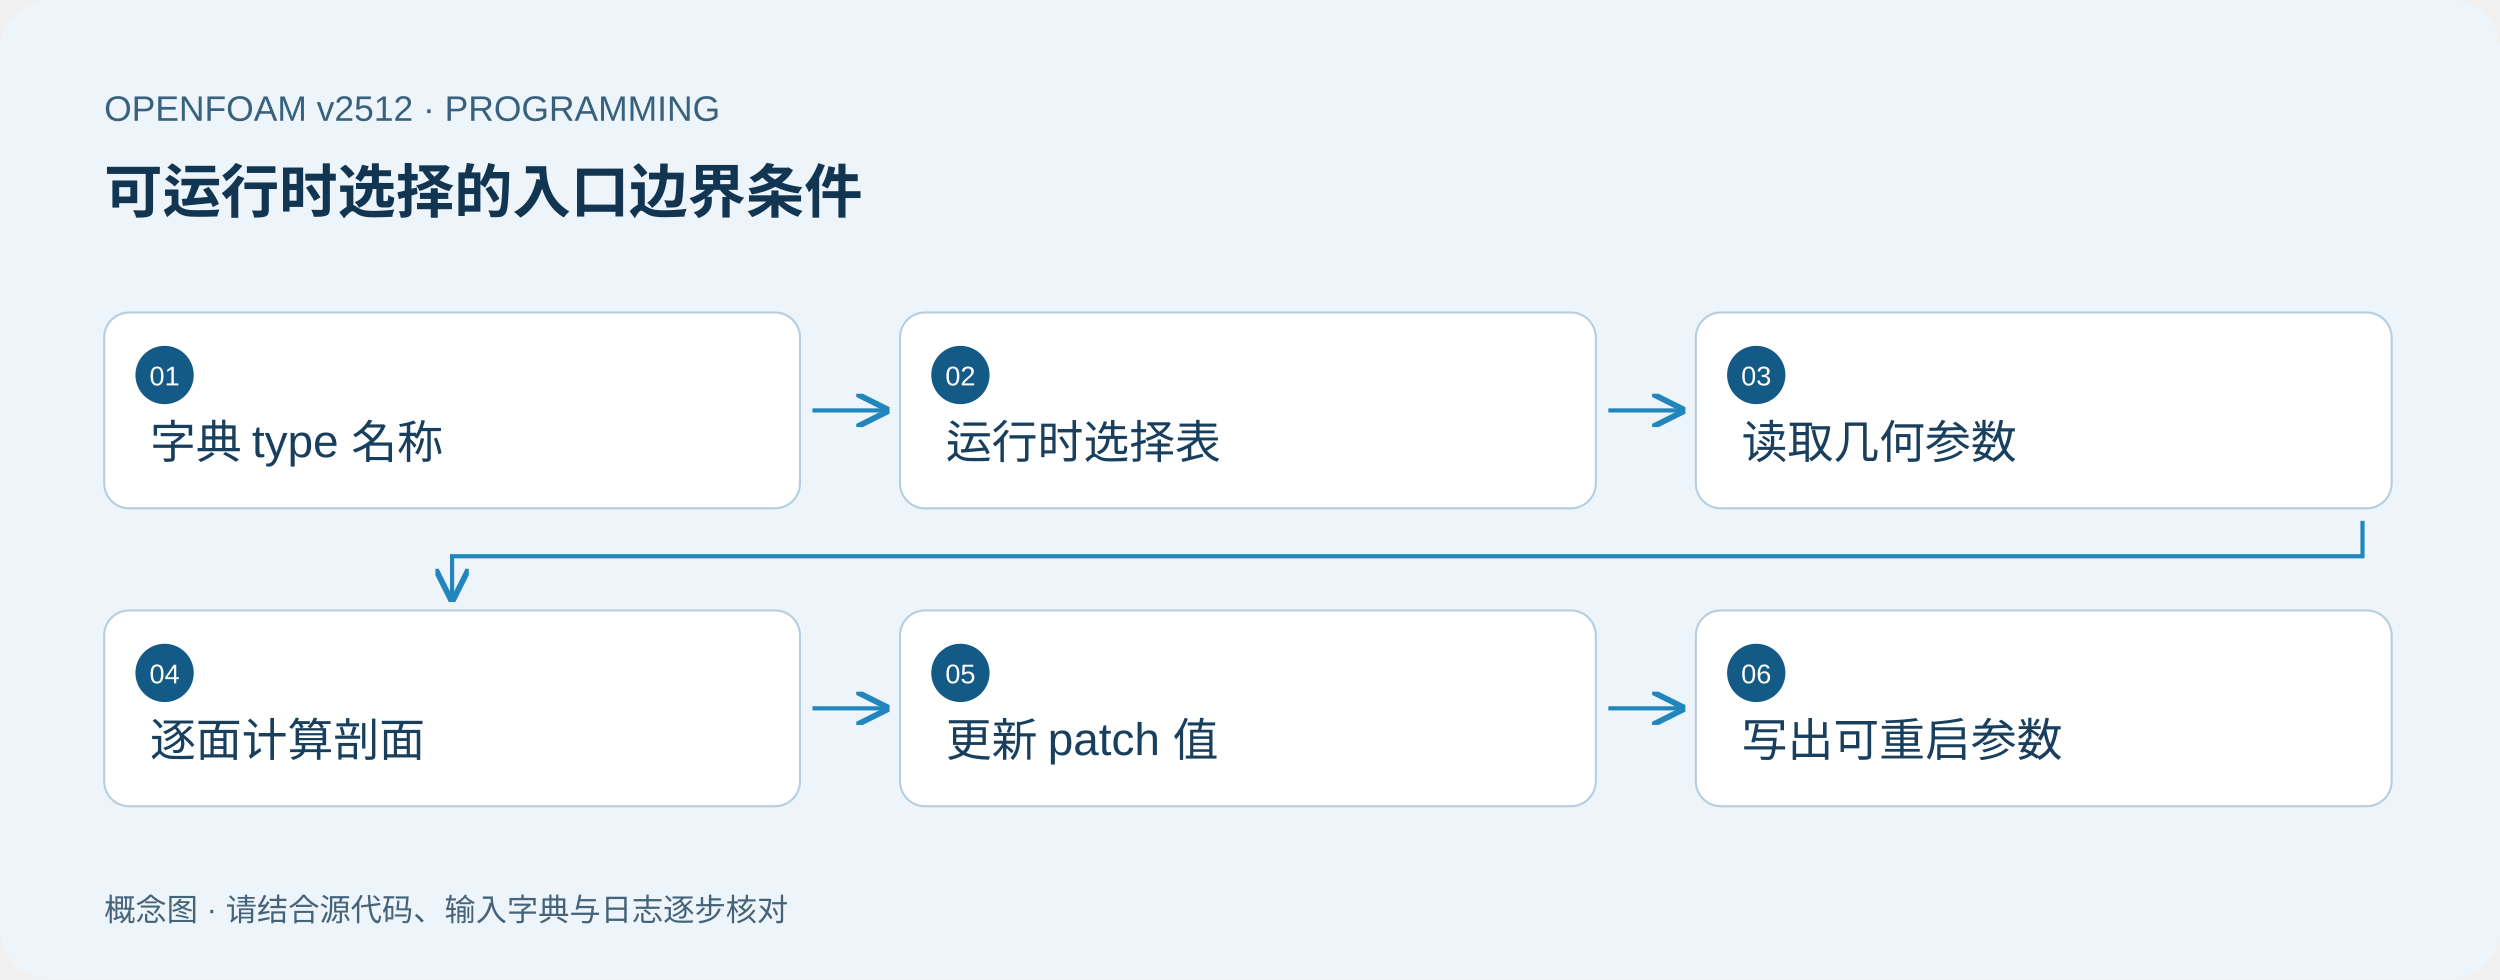
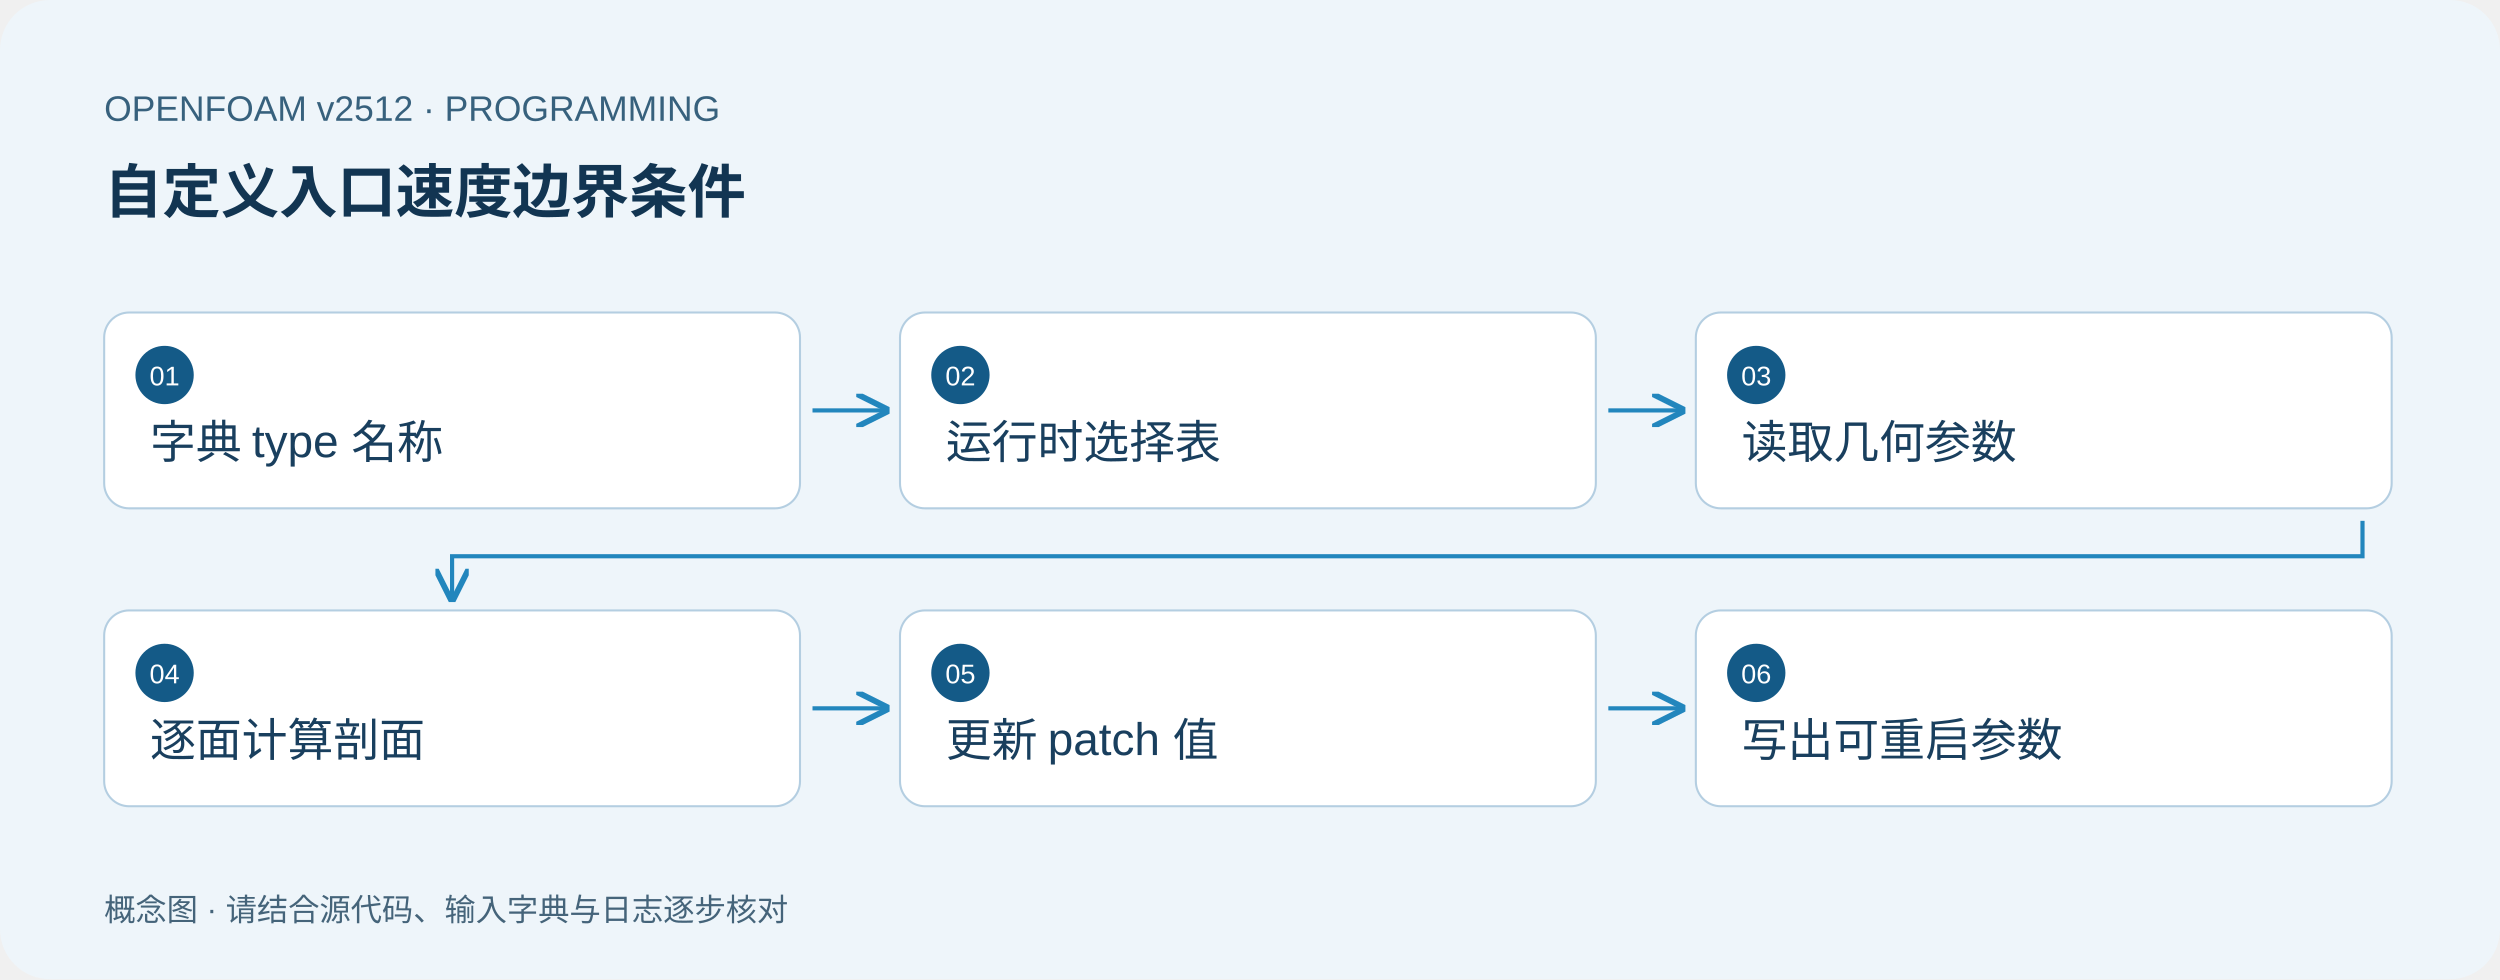
<svg xmlns="http://www.w3.org/2000/svg" width="1200" height="470" viewBox="0 0 1200 470" role="img" aria-labelledby="title desc">
  <defs>
    <marker id="a" markerWidth="8" markerHeight="8" refX="7" refY="4" orient="auto">
      <path d="M0,0 L8,4 L0,8" fill="none" stroke="#2286bd" stroke-width="1.4" />
    </marker>
  </defs>
  <rect width="1200" height="470" rx="24" fill="#eef5fa" />
  <text x="50" y="58" font-family="Arial,sans-serif" font-size="17" fill="#37617d">OPENFOAM v2512 · PROGRAMMING</text>
-   <text x="50" y="102" font-family="Arial,Microsoft YaHei,sans-serif" font-size="28" font-weight="700" fill="#123552">可运行时选择的入口边界条件</text>
+   <text x="50" y="102" font-family="Arial,Microsoft YaHei,sans-serif" font-size="28" font-weight="700" fill="#123552">自定义入口速度边界条件</text>
  <rect x="50" y="150" width="334" height="94" rx="12" fill="white" stroke="#b4cee1" />
  <circle cx="79" cy="180" r="14" fill="#145a87" />
  <text x="79" y="185" text-anchor="middle" fill="white" font-size="13" font-family="Arial">01</text>
  <text x="72" y="220" font-family="Arial,Microsoft YaHei,sans-serif" font-size="22" fill="#193f5e">字典 type 名称</text>
  <path d="M390,197 H425" stroke="#2286bd" stroke-width="2" fill="none" marker-end="url(#a)" />
  <rect x="432" y="150" width="334" height="94" rx="12" fill="white" stroke="#b4cee1" />
  <circle cx="461" cy="180" r="14" fill="#145a87" />
  <text x="461" y="185" text-anchor="middle" fill="white" font-size="13" font-family="Arial">02</text>
  <text x="454" y="220" font-family="Arial,Microsoft YaHei,sans-serif" font-size="22" fill="#193f5e">运行时选择表</text>
  <path d="M772,197 H807" stroke="#2286bd" stroke-width="2" fill="none" marker-end="url(#a)" />
  <rect x="814" y="150" width="334" height="94" rx="12" fill="white" stroke="#b4cee1" />
  <circle cx="843" cy="180" r="14" fill="#145a87" />
  <text x="843" y="185" text-anchor="middle" fill="white" font-size="13" font-family="Arial">03</text>
  <text x="836" y="220" font-family="Arial,Microsoft YaHei,sans-serif" font-size="22" fill="#193f5e">读取几何参数</text>
  <rect x="50" y="293" width="334" height="94" rx="12" fill="white" stroke="#b4cee1" />
  <circle cx="79" cy="323" r="14" fill="#145a87" />
  <text x="79" y="328" text-anchor="middle" fill="white" font-size="13" font-family="Arial">04</text>
  <text x="72" y="363" font-family="Arial,Microsoft YaHei,sans-serif" font-size="22" fill="#193f5e">逐面计算剖面</text>
  <path d="M390,340 H425" stroke="#2286bd" stroke-width="2" fill="none" marker-end="url(#a)" />
  <rect x="432" y="293" width="334" height="94" rx="12" fill="white" stroke="#b4cee1" />
  <circle cx="461" cy="323" r="14" fill="#145a87" />
  <text x="461" y="328" text-anchor="middle" fill="white" font-size="13" font-family="Arial">05</text>
  <text x="454" y="363" font-family="Arial,Microsoft YaHei,sans-serif" font-size="22" fill="#193f5e">更新 patch 值</text>
  <path d="M772,340 H807" stroke="#2286bd" stroke-width="2" fill="none" marker-end="url(#a)" />
  <rect x="814" y="293" width="334" height="94" rx="12" fill="white" stroke="#b4cee1" />
  <circle cx="843" cy="323" r="14" fill="#145a87" />
  <text x="843" y="328" text-anchor="middle" fill="white" font-size="13" font-family="Arial">06</text>
  <text x="836" y="363" font-family="Arial,Microsoft YaHei,sans-serif" font-size="22" fill="#193f5e">写出可重启参数</text>
  <path d="M1134,250 V267 H217 V287" fill="none" stroke="#2286bd" stroke-width="2" marker-end="url(#a)" />
  <text x="50" y="442" font-family="Arial,Microsoft YaHei,sans-serif" font-size="15" fill="#45647a">概念图 · 请结合源代码、输入字典与日志逐步核对</text>
</svg>
